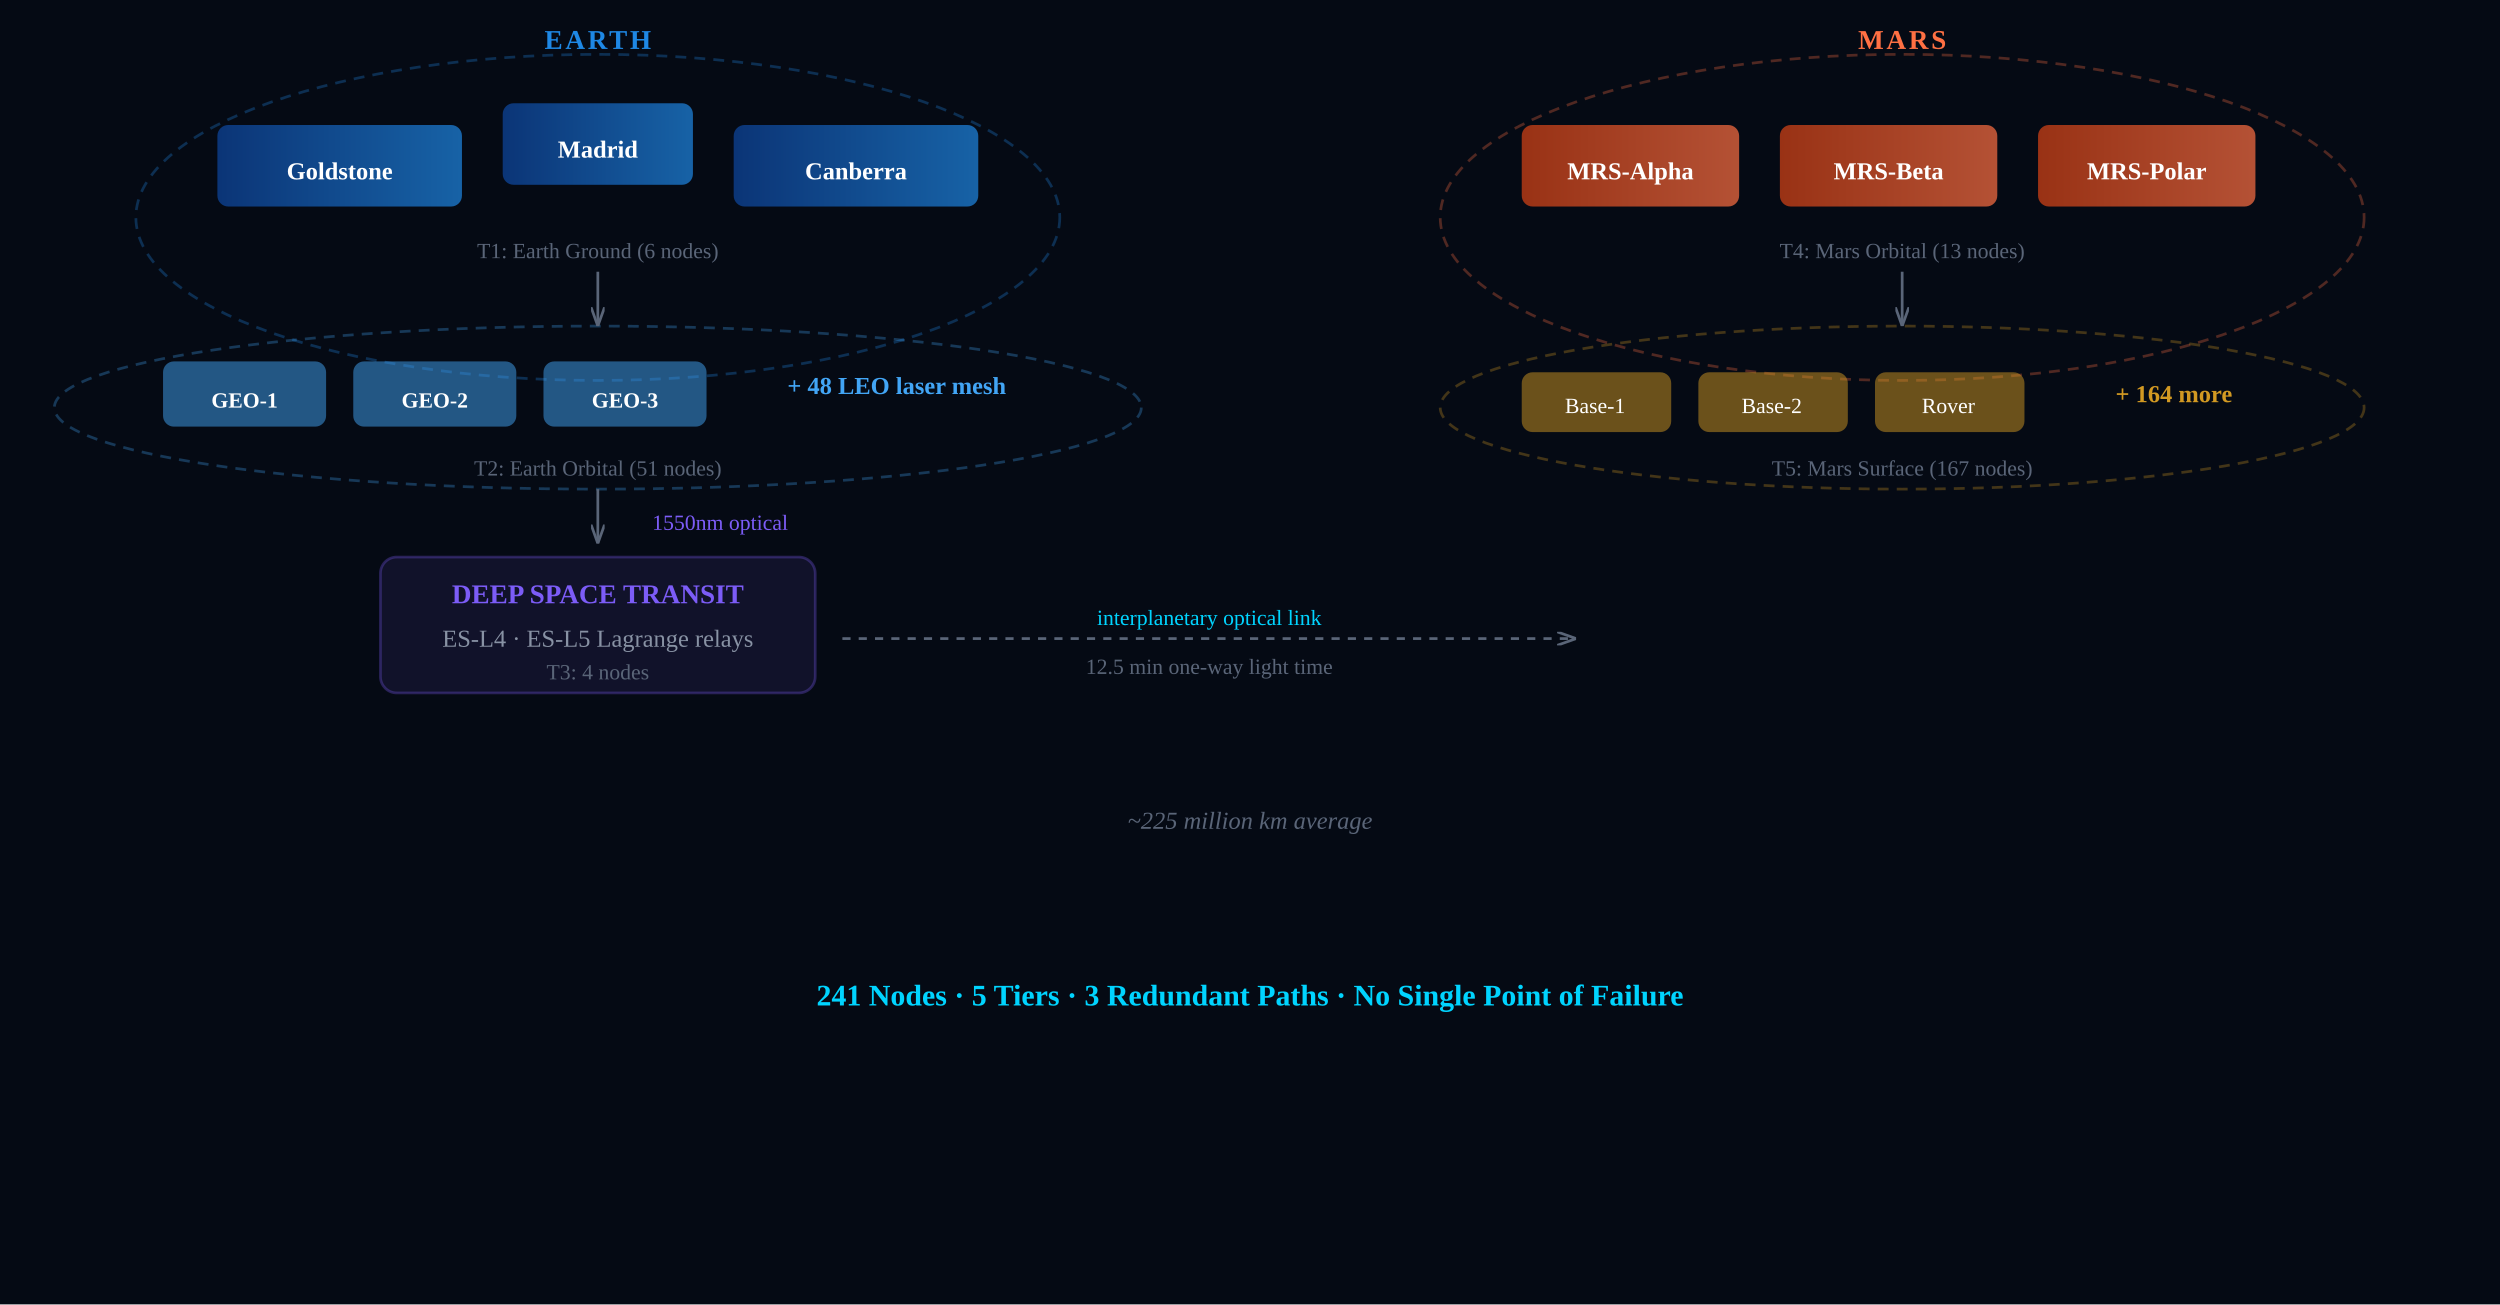
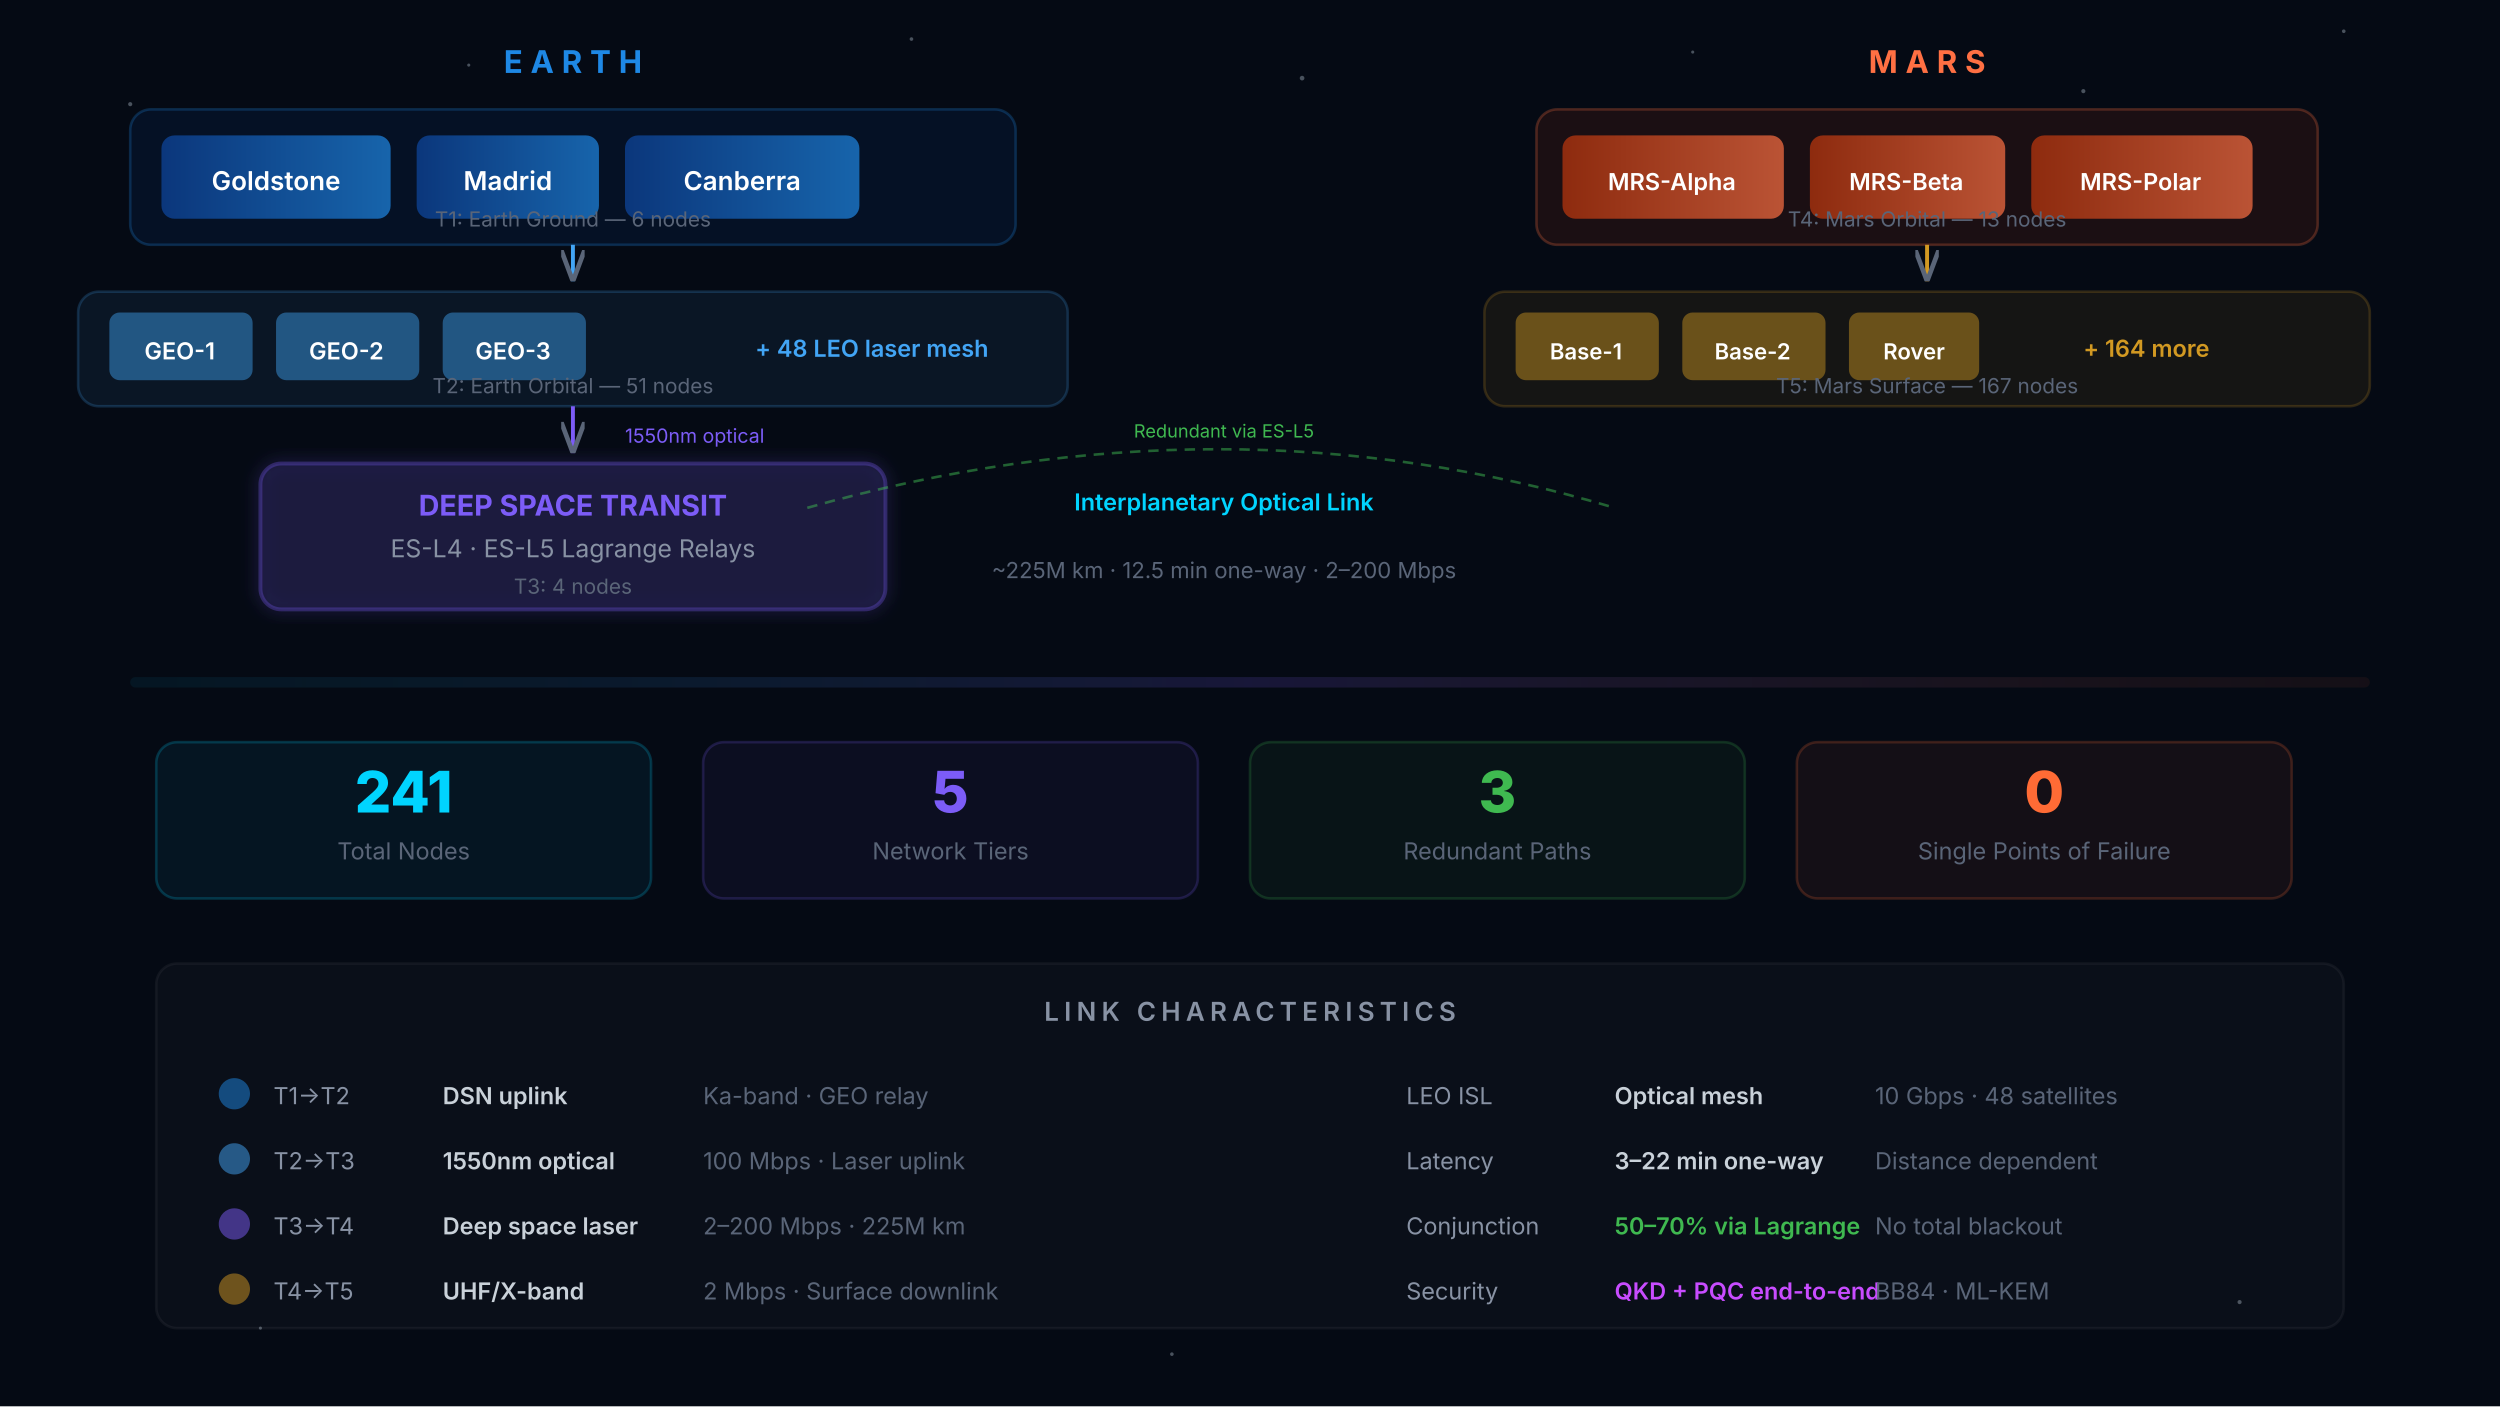
- <svg xmlns="http://www.w3.org/2000/svg" viewBox="0 0 920 480" width="920" height="480" style="background:#050a14">
-   <rect width="920" height="480" fill="#050a14" />
+ <svg xmlns="http://www.w3.org/2000/svg" viewBox="0 0 960 540" width="960" height="540">
+   <rect width="960" height="540" fill="#050a14" />
  <defs>
-     <marker id="ntA" markerWidth="7" markerHeight="5" refX="7" refY="2.5" orient="auto">
-       <path d="M0,0 L7,2.5 L0,5" fill="none" stroke="#5a6578" stroke-width="1" />
+     <marker id="arr" markerWidth="8" markerHeight="6" refX="8" refY="3" orient="auto">
+       <path d="M0,0 L8,3 L0,6" fill="none" stroke="#5a6578" stroke-width="1.2" />
    </marker>
-     <linearGradient id="ntE" x1="0" y1="0" x2="1" y2="0">
+     <linearGradient id="beam" x1="0" y1="0" x2="1" y2="0">
+       <stop offset="0%" stop-color="#00d4ff" stop-opacity="0.15" />
+       <stop offset="50%" stop-color="#7c5cf7" stop-opacity="0.4" />
+       <stop offset="100%" stop-color="#ff6b35" stop-opacity="0.15" />
+     </linearGradient>
+     <linearGradient id="gEarth" x1="0" y1="0" x2="1" y2="0">
      <stop offset="0%" stop-color="#0d47a1" />
      <stop offset="100%" stop-color="#1e88e5" />
    </linearGradient>
-     <linearGradient id="ntM" x1="0" y1="0" x2="1" y2="0">
-       <stop offset="0%" stop-color="#d84315" />
+     <linearGradient id="gMars" x1="0" y1="0" x2="1" y2="0">
+       <stop offset="0%" stop-color="#bf360c" />
      <stop offset="100%" stop-color="#ff7043" />
    </linearGradient>
+     <filter id="glow">
+       <feGaussianBlur stdDeviation="3" result="b" />
+       <feMerge>
+         <feMergeNode in="b" />
+         <feMergeNode in="SourceGraphic" />
+       </feMerge>
+     </filter>
+     <filter id="softGlow">
+       <feGaussianBlur stdDeviation="6" result="b" />
+       <feMerge>
+         <feMergeNode in="b" />
+         <feMergeNode in="SourceGraphic" />
+       </feMerge>
+     </filter>
  </defs>
-   <ellipse cx="220" cy="80" rx="170" ry="60" fill="none" stroke="#1e88e5" stroke-width="1" stroke-opacity="0.3" stroke-dasharray="4,3" />
-   <text x="220" y="18" text-anchor="middle" fill="#1e88e5" font-size="10" font-weight="600" letter-spacing="1">EARTH</text>
-   <rect x="80" y="46" width="90" height="30" rx="4" fill="url(#ntE)" fill-opacity="0.7" />
-   <text x="125" y="66" text-anchor="middle" fill="white" font-size="9" font-weight="600">Goldstone</text>
-   <rect x="185" y="38" width="70" height="30" rx="4" fill="url(#ntE)" fill-opacity="0.7" />
-   <text x="220" y="58" text-anchor="middle" fill="white" font-size="9" font-weight="600">Madrid</text>
-   <rect x="270" y="46" width="90" height="30" rx="4" fill="url(#ntE)" fill-opacity="0.7" />
-   <text x="315" y="66" text-anchor="middle" fill="white" font-size="9" font-weight="600">Canberra</text>
-   <text x="220" y="95" text-anchor="middle" fill="#5a6578" font-size="8">T1: Earth Ground (6 nodes)</text>
-   <ellipse cx="220" cy="150" rx="200" ry="30" fill="none" stroke="#42a5f5" stroke-width="1" stroke-opacity="0.3" stroke-dasharray="4,3" />
-   <rect x="60" y="133" width="60" height="24" rx="4" fill="#42a5f5" fill-opacity="0.5" />
-   <text x="90" y="150" text-anchor="middle" fill="white" font-size="8" font-weight="600">GEO-1</text>
-   <rect x="130" y="133" width="60" height="24" rx="4" fill="#42a5f5" fill-opacity="0.5" />
-   <text x="160" y="150" text-anchor="middle" fill="white" font-size="8" font-weight="600">GEO-2</text>
-   <rect x="200" y="133" width="60" height="24" rx="4" fill="#42a5f5" fill-opacity="0.5" />
-   <text x="230" y="150" text-anchor="middle" fill="white" font-size="8" font-weight="600">GEO-3</text>
-   <text x="330" y="145" text-anchor="middle" fill="#42a5f5" font-size="9" font-weight="600">+ 48 LEO laser mesh</text>
-   <text x="220" y="175" text-anchor="middle" fill="#5a6578" font-size="8">T2: Earth Orbital (51 nodes)</text>
-   <line x1="220" y1="100" x2="220" y2="120" stroke="#5a6578" stroke-width="1" marker-end="url(#ntA)" />
-   <line x1="220" y1="180" x2="220" y2="200" stroke="#5a6578" stroke-width="1" marker-end="url(#ntA)" />
-   <text x="240" y="195" fill="#7c5cf7" font-size="8">1550nm optical</text>
-   <rect x="140" y="205" width="160" height="50" rx="6" fill="rgba(124,92,247,0.1)" stroke="#7c5cf7" stroke-opacity="0.3" />
-   <text x="220" y="222" text-anchor="middle" fill="#7c5cf7" font-size="10" font-weight="700">DEEP SPACE TRANSIT</text>
-   <text x="220" y="238" text-anchor="middle" fill="#8892a4" font-size="9">ES-L4 · ES-L5 Lagrange relays</text>
-   <text x="220" y="250" text-anchor="middle" fill="#5a6578" font-size="8">T3: 4 nodes</text>
-   <text x="460" y="305" text-anchor="middle" fill="#5a6578" font-size="9" font-style="italic">~225 million km average</text>
-   <line x1="310" y1="235" x2="580" y2="235" stroke="#5a6578" stroke-width="1" stroke-dasharray="3,3" marker-end="url(#ntA)" />
-   <text x="445" y="230" text-anchor="middle" fill="#00d4ff" font-size="8">interplanetary optical link</text>
-   <text x="445" y="248" text-anchor="middle" fill="#5a6578" font-size="8">12.5 min one-way light time</text>
-   <ellipse cx="700" cy="80" rx="170" ry="60" fill="none" stroke="#ff7043" stroke-width="1" stroke-opacity="0.3" stroke-dasharray="4,3" />
-   <text x="700" y="18" text-anchor="middle" fill="#ff7043" font-size="10" font-weight="600" letter-spacing="1">MARS</text>
-   <rect x="560" y="46" width="80" height="30" rx="4" fill="url(#ntM)" fill-opacity="0.7" />
-   <text x="600" y="66" text-anchor="middle" fill="white" font-size="9" font-weight="600">MRS-Alpha</text>
-   <rect x="655" y="46" width="80" height="30" rx="4" fill="url(#ntM)" fill-opacity="0.7" />
-   <text x="695" y="66" text-anchor="middle" fill="white" font-size="9" font-weight="600">MRS-Beta</text>
-   <rect x="750" y="46" width="80" height="30" rx="4" fill="url(#ntM)" fill-opacity="0.7" />
-   <text x="790" y="66" text-anchor="middle" fill="white" font-size="9" font-weight="600">MRS-Polar</text>
-   <text x="700" y="95" text-anchor="middle" fill="#5a6578" font-size="8">T4: Mars Orbital (13 nodes)</text>
-   <ellipse cx="700" cy="150" rx="170" ry="30" fill="none" stroke="#d29922" stroke-width="1" stroke-opacity="0.3" stroke-dasharray="4,3" />
-   <rect x="560" y="137" width="55" height="22" rx="4" fill="#d29922" fill-opacity="0.5" />
-   <text x="587" y="152" text-anchor="middle" fill="white" font-size="8">Base-1</text>
-   <rect x="625" y="137" width="55" height="22" rx="4" fill="#d29922" fill-opacity="0.5" />
-   <text x="652" y="152" text-anchor="middle" fill="white" font-size="8">Base-2</text>
-   <rect x="690" y="137" width="55" height="22" rx="4" fill="#d29922" fill-opacity="0.5" />
-   <text x="717" y="152" text-anchor="middle" fill="white" font-size="8">Rover</text>
-   <text x="800" y="148" text-anchor="middle" fill="#d29922" font-size="9" font-weight="600">+ 164 more</text>
-   <text x="700" y="175" text-anchor="middle" fill="#5a6578" font-size="8">T5: Mars Surface (167 nodes)</text>
-   <line x1="700" y1="100" x2="700" y2="120" stroke="#5a6578" stroke-width="1" marker-end="url(#ntA)" />
-   <text x="460" y="370" text-anchor="middle" fill="#00d4ff" font-size="11" font-weight="600">241 Nodes · 5 Tiers · 3 Redundant Paths · No Single Point of Failure</text>
-   <rect x="60" y="385" width="800" height="4" rx="2" fill="url(#ga1)" opacity="0.3" />
+   <g opacity="0.35">
+     <circle cx="50" cy="40" r="0.8" fill="#c8d6e5" />
+     <circle cx="180" cy="25" r="0.6" fill="#c8d6e5" />
+     <circle cx="350" cy="15" r="0.7" fill="#c8d6e5" />
+     <circle cx="500" cy="30" r="0.9" fill="#c8d6e5" />
+     <circle cx="650" cy="20" r="0.6" fill="#c8d6e5" />
+     <circle cx="800" cy="35" r="0.8" fill="#c8d6e5" />
+     <circle cx="900" cy="12" r="0.7" fill="#c8d6e5" />
+     <circle cx="100" cy="510" r="0.6" fill="#c8d6e5" />
+     <circle cx="860" cy="500" r="0.8" fill="#c8d6e5" />
+     <circle cx="450" cy="520" r="0.7" fill="#c8d6e5" />
+   </g>
+   <text x="220" y="28" text-anchor="middle" fill="#1e88e5" font-size="12" font-weight="700" letter-spacing="3" font-family="Inter,system-ui,sans-serif">EARTH</text>
+   <rect x="50" y="42" width="340" height="52" rx="8" fill="rgba(13,71,161,0.12)" stroke="#1e88e5" stroke-opacity="0.25" stroke-width="1" />
+   <rect x="62" y="52" width="88" height="32" rx="5" fill="url(#gEarth)" fill-opacity="0.7" />
+   <text x="106" y="73" text-anchor="middle" fill="white" font-size="10" font-weight="600" font-family="Inter,sans-serif">Goldstone</text>
+   <rect x="160" y="52" width="70" height="32" rx="5" fill="url(#gEarth)" fill-opacity="0.7" />
+   <text x="195" y="73" text-anchor="middle" fill="white" font-size="10" font-weight="600" font-family="Inter,sans-serif">Madrid</text>
+   <rect x="240" y="52" width="90" height="32" rx="5" fill="url(#gEarth)" fill-opacity="0.7" />
+   <text x="285" y="73" text-anchor="middle" fill="white" font-size="10" font-weight="600" font-family="Inter,sans-serif">Canberra</text>
+   <text x="220" y="87" text-anchor="middle" fill="#5a6578" font-size="8" font-family="Inter,sans-serif">T1: Earth Ground — 6 nodes</text>
+   <line x1="220" y1="94" x2="220" y2="108" stroke="#42a5f5" stroke-width="1.5" marker-end="url(#arr)" />
+   <rect x="30" y="112" width="380" height="44" rx="8" fill="rgba(66,165,245,0.08)" stroke="#42a5f5" stroke-opacity="0.2" stroke-width="1" />
+   <rect x="42" y="120" width="55" height="26" rx="4" fill="#42a5f5" fill-opacity="0.45" />
+   <text x="69" y="138" text-anchor="middle" fill="white" font-size="9" font-weight="600" font-family="Inter,sans-serif">GEO-1</text>
+   <rect x="106" y="120" width="55" height="26" rx="4" fill="#42a5f5" fill-opacity="0.45" />
+   <text x="133" y="138" text-anchor="middle" fill="white" font-size="9" font-weight="600" font-family="Inter,sans-serif">GEO-2</text>
+   <rect x="170" y="120" width="55" height="26" rx="4" fill="#42a5f5" fill-opacity="0.45" />
+   <text x="197" y="138" text-anchor="middle" fill="white" font-size="9" font-weight="600" font-family="Inter,sans-serif">GEO-3</text>
+   <text x="290" y="137" text-anchor="start" fill="#42a5f5" font-size="9" font-weight="600" font-family="Inter,sans-serif">+ 48 LEO laser mesh</text>
+   <text x="220" y="151" text-anchor="middle" fill="#5a6578" font-size="8" font-family="Inter,sans-serif">T2: Earth Orbital — 51 nodes</text>
+   <line x1="220" y1="156" x2="220" y2="174" stroke="#7c5cf7" stroke-width="1.5" marker-end="url(#arr)" />
+   <text x="240" y="170" fill="#7c5cf7" font-size="7.5" font-family="Inter,sans-serif">1550nm optical</text>
+   <rect x="100" y="178" width="240" height="56" rx="8" fill="rgba(124,92,247,0.1)" stroke="#7c5cf7" stroke-opacity="0.3" stroke-width="1.5" filter="url(#glow)" />
+   <text x="220" y="198" text-anchor="middle" fill="#7c5cf7" font-size="11" font-weight="700" font-family="Inter,sans-serif">DEEP SPACE TRANSIT</text>
+   <text x="220" y="214" text-anchor="middle" fill="#8892a4" font-size="9.5" font-family="Inter,sans-serif">ES-L4 · ES-L5 Lagrange Relays</text>
+   <text x="220" y="228" text-anchor="middle" fill="#5a6578" font-size="8" font-family="Inter,sans-serif">T3: 4 nodes</text>
+   <line x1="340" y1="206" x2="600" y2="206" stroke="url(#beam)" stroke-width="4" filter="url(#softGlow)" />
+   <line x1="340" y1="206" x2="600" y2="206" stroke="url(#beam)" stroke-width="14" opacity="0.06" />
+   <text x="470" y="196" text-anchor="middle" fill="#00d4ff" font-size="9" font-weight="600" font-family="Inter,sans-serif">Interplanetary Optical Link</text>
+   <text x="470" y="222" text-anchor="middle" fill="#5a6578" font-size="8.5" font-family="Inter,sans-serif">~225M km · 12.5 min one-way · 2–200 Mbps</text>
+   <path d="M310,195 Q470,150 620,195" fill="none" stroke="#3fb950" stroke-width="1" stroke-dasharray="4,3" stroke-opacity="0.5" />
+   <text x="470" y="168" text-anchor="middle" fill="#3fb950" font-size="7" font-opacity="0.7" font-family="Inter,sans-serif">Redundant via ES-L5</text>
+   <text x="740" y="28" text-anchor="middle" fill="#ff7043" font-size="12" font-weight="700" letter-spacing="3" font-family="Inter,system-ui,sans-serif">MARS</text>
+   <rect x="590" y="42" width="300" height="52" rx="8" fill="rgba(191,54,12,0.12)" stroke="#ff7043" stroke-opacity="0.25" stroke-width="1" />
+   <rect x="600" y="52" width="85" height="32" rx="5" fill="url(#gMars)" fill-opacity="0.7" />
+   <text x="642" y="73" text-anchor="middle" fill="white" font-size="9" font-weight="600" font-family="Inter,sans-serif">MRS-Alpha</text>
+   <rect x="695" y="52" width="75" height="32" rx="5" fill="url(#gMars)" fill-opacity="0.7" />
+   <text x="732" y="73" text-anchor="middle" fill="white" font-size="9" font-weight="600" font-family="Inter,sans-serif">MRS-Beta</text>
+   <rect x="780" y="52" width="85" height="32" rx="5" fill="url(#gMars)" fill-opacity="0.7" />
+   <text x="822" y="73" text-anchor="middle" fill="white" font-size="9" font-weight="600" font-family="Inter,sans-serif">MRS-Polar</text>
+   <text x="740" y="87" text-anchor="middle" fill="#5a6578" font-size="8" font-family="Inter,sans-serif">T4: Mars Orbital — 13 nodes</text>
+   <line x1="740" y1="94" x2="740" y2="108" stroke="#d29922" stroke-width="1.5" marker-end="url(#arr)" />
+   <rect x="570" y="112" width="340" height="44" rx="8" fill="rgba(210,153,34,0.08)" stroke="#d29922" stroke-opacity="0.2" stroke-width="1" />
+   <rect x="582" y="120" width="55" height="26" rx="4" fill="#d29922" fill-opacity="0.45" />
+   <text x="609" y="138" text-anchor="middle" fill="white" font-size="8.5" font-weight="600" font-family="Inter,sans-serif">Base-1</text>
+   <rect x="646" y="120" width="55" height="26" rx="4" fill="#d29922" fill-opacity="0.45" />
+   <text x="673" y="138" text-anchor="middle" fill="white" font-size="8.5" font-weight="600" font-family="Inter,sans-serif">Base-2</text>
+   <rect x="710" y="120" width="50" height="26" rx="4" fill="#d29922" fill-opacity="0.45" />
+   <text x="735" y="138" text-anchor="middle" fill="white" font-size="8.5" font-weight="600" font-family="Inter,sans-serif">Rover</text>
+   <text x="800" y="137" text-anchor="start" fill="#d29922" font-size="9" font-weight="600" font-family="Inter,sans-serif">+ 164 more</text>
+   <text x="740" y="151" text-anchor="middle" fill="#5a6578" font-size="8" font-family="Inter,sans-serif">T5: Mars Surface — 167 nodes</text>
+   <rect x="50" y="260" width="860" height="4" rx="2" fill="url(#beam)" opacity="0.4" />
+   <rect x="60" y="285" width="190" height="60" rx="8" fill="rgba(0,212,255,0.06)" stroke="#00d4ff" stroke-opacity="0.2" />
+   <text x="155" y="312" text-anchor="middle" fill="#00d4ff" font-size="22" font-weight="800" font-family="Inter,sans-serif">241</text>
+   <text x="155" y="330" text-anchor="middle" fill="#5a6578" font-size="9" font-family="Inter,sans-serif">Total Nodes</text>
+   <rect x="270" y="285" width="190" height="60" rx="8" fill="rgba(124,92,247,0.06)" stroke="#7c5cf7" stroke-opacity="0.2" />
+   <text x="365" y="312" text-anchor="middle" fill="#7c5cf7" font-size="22" font-weight="800" font-family="Inter,sans-serif">5</text>
+   <text x="365" y="330" text-anchor="middle" fill="#5a6578" font-size="9" font-family="Inter,sans-serif">Network Tiers</text>
+   <rect x="480" y="285" width="190" height="60" rx="8" fill="rgba(63,185,80,0.06)" stroke="#3fb950" stroke-opacity="0.2" />
+   <text x="575" y="312" text-anchor="middle" fill="#3fb950" font-size="22" font-weight="800" font-family="Inter,sans-serif">3</text>
+   <text x="575" y="330" text-anchor="middle" fill="#5a6578" font-size="9" font-family="Inter,sans-serif">Redundant Paths</text>
+   <rect x="690" y="285" width="190" height="60" rx="8" fill="rgba(255,107,53,0.06)" stroke="#ff6b35" stroke-opacity="0.2" />
+   <text x="785" y="312" text-anchor="middle" fill="#ff6b35" font-size="22" font-weight="800" font-family="Inter,sans-serif">0</text>
+   <text x="785" y="330" text-anchor="middle" fill="#5a6578" font-size="9" font-family="Inter,sans-serif">Single Points of Failure</text>
+   <g transform="translate(60,370)" font-family="Inter,sans-serif">
+     <rect width="840" height="140" rx="8" fill="rgba(255,255,255,0.02)" stroke="rgba(255,255,255,0.05)" stroke-width="1" />
+     <text x="420" y="22" text-anchor="middle" fill="#8892a4" font-size="10" font-weight="600" letter-spacing="2">LINK CHARACTERISTICS</text>
+     <circle cx="30" cy="50" r="6" fill="#1e88e5" fill-opacity="0.5" />
+     <text x="45" y="54" fill="#8892a4" font-size="9">T1→T2</text>
+     <text x="110" y="54" fill="#c9d1d9" font-size="9" font-weight="600">DSN uplink</text>
+     <text x="210" y="54" fill="#5a6578" font-size="9">Ka-band · GEO relay</text>
+     <circle cx="30" cy="75" r="6" fill="#42a5f5" fill-opacity="0.5" />
+     <text x="45" y="79" fill="#8892a4" font-size="9">T2→T3</text>
+     <text x="110" y="79" fill="#c9d1d9" font-size="9" font-weight="600">1550nm optical</text>
+     <text x="210" y="79" fill="#5a6578" font-size="9">100 Mbps · Laser uplink</text>
+     <circle cx="30" cy="100" r="6" fill="#7c5cf7" fill-opacity="0.5" />
+     <text x="45" y="104" fill="#8892a4" font-size="9">T3→T4</text>
+     <text x="110" y="104" fill="#c9d1d9" font-size="9" font-weight="600">Deep space laser</text>
+     <text x="210" y="104" fill="#5a6578" font-size="9">2–200 Mbps · 225M km</text>
+     <circle cx="30" cy="125" r="6" fill="#d29922" fill-opacity="0.5" />
+     <text x="45" y="129" fill="#8892a4" font-size="9">T4→T5</text>
+     <text x="110" y="129" fill="#c9d1d9" font-size="9" font-weight="600">UHF/X-band</text>
+     <text x="210" y="129" fill="#5a6578" font-size="9">2 Mbps · Surface downlink</text>
+     <text x="480" y="54" fill="#8892a4" font-size="9">LEO ISL</text>
+     <text x="560" y="54" fill="#c9d1d9" font-size="9" font-weight="600">Optical mesh</text>
+     <text x="660" y="54" fill="#5a6578" font-size="9">10 Gbps · 48 satellites</text>
+     <text x="480" y="79" fill="#8892a4" font-size="9">Latency</text>
+     <text x="560" y="79" fill="#c9d1d9" font-size="9" font-weight="600">3–22 min one-way</text>
+     <text x="660" y="79" fill="#5a6578" font-size="9">Distance dependent</text>
+     <text x="480" y="104" fill="#8892a4" font-size="9">Conjunction</text>
+     <text x="560" y="104" fill="#3fb950" font-size="9" font-weight="600">50–70% via Lagrange</text>
+     <text x="660" y="104" fill="#5a6578" font-size="9">No total blackout</text>
+     <text x="480" y="129" fill="#8892a4" font-size="9">Security</text>
+     <text x="560" y="129" fill="#c84cff" font-size="9" font-weight="600">QKD + PQC end-to-end</text>
+     <text x="660" y="129" fill="#5a6578" font-size="9">BB84 · ML-KEM</text>
+   </g>
</svg>
